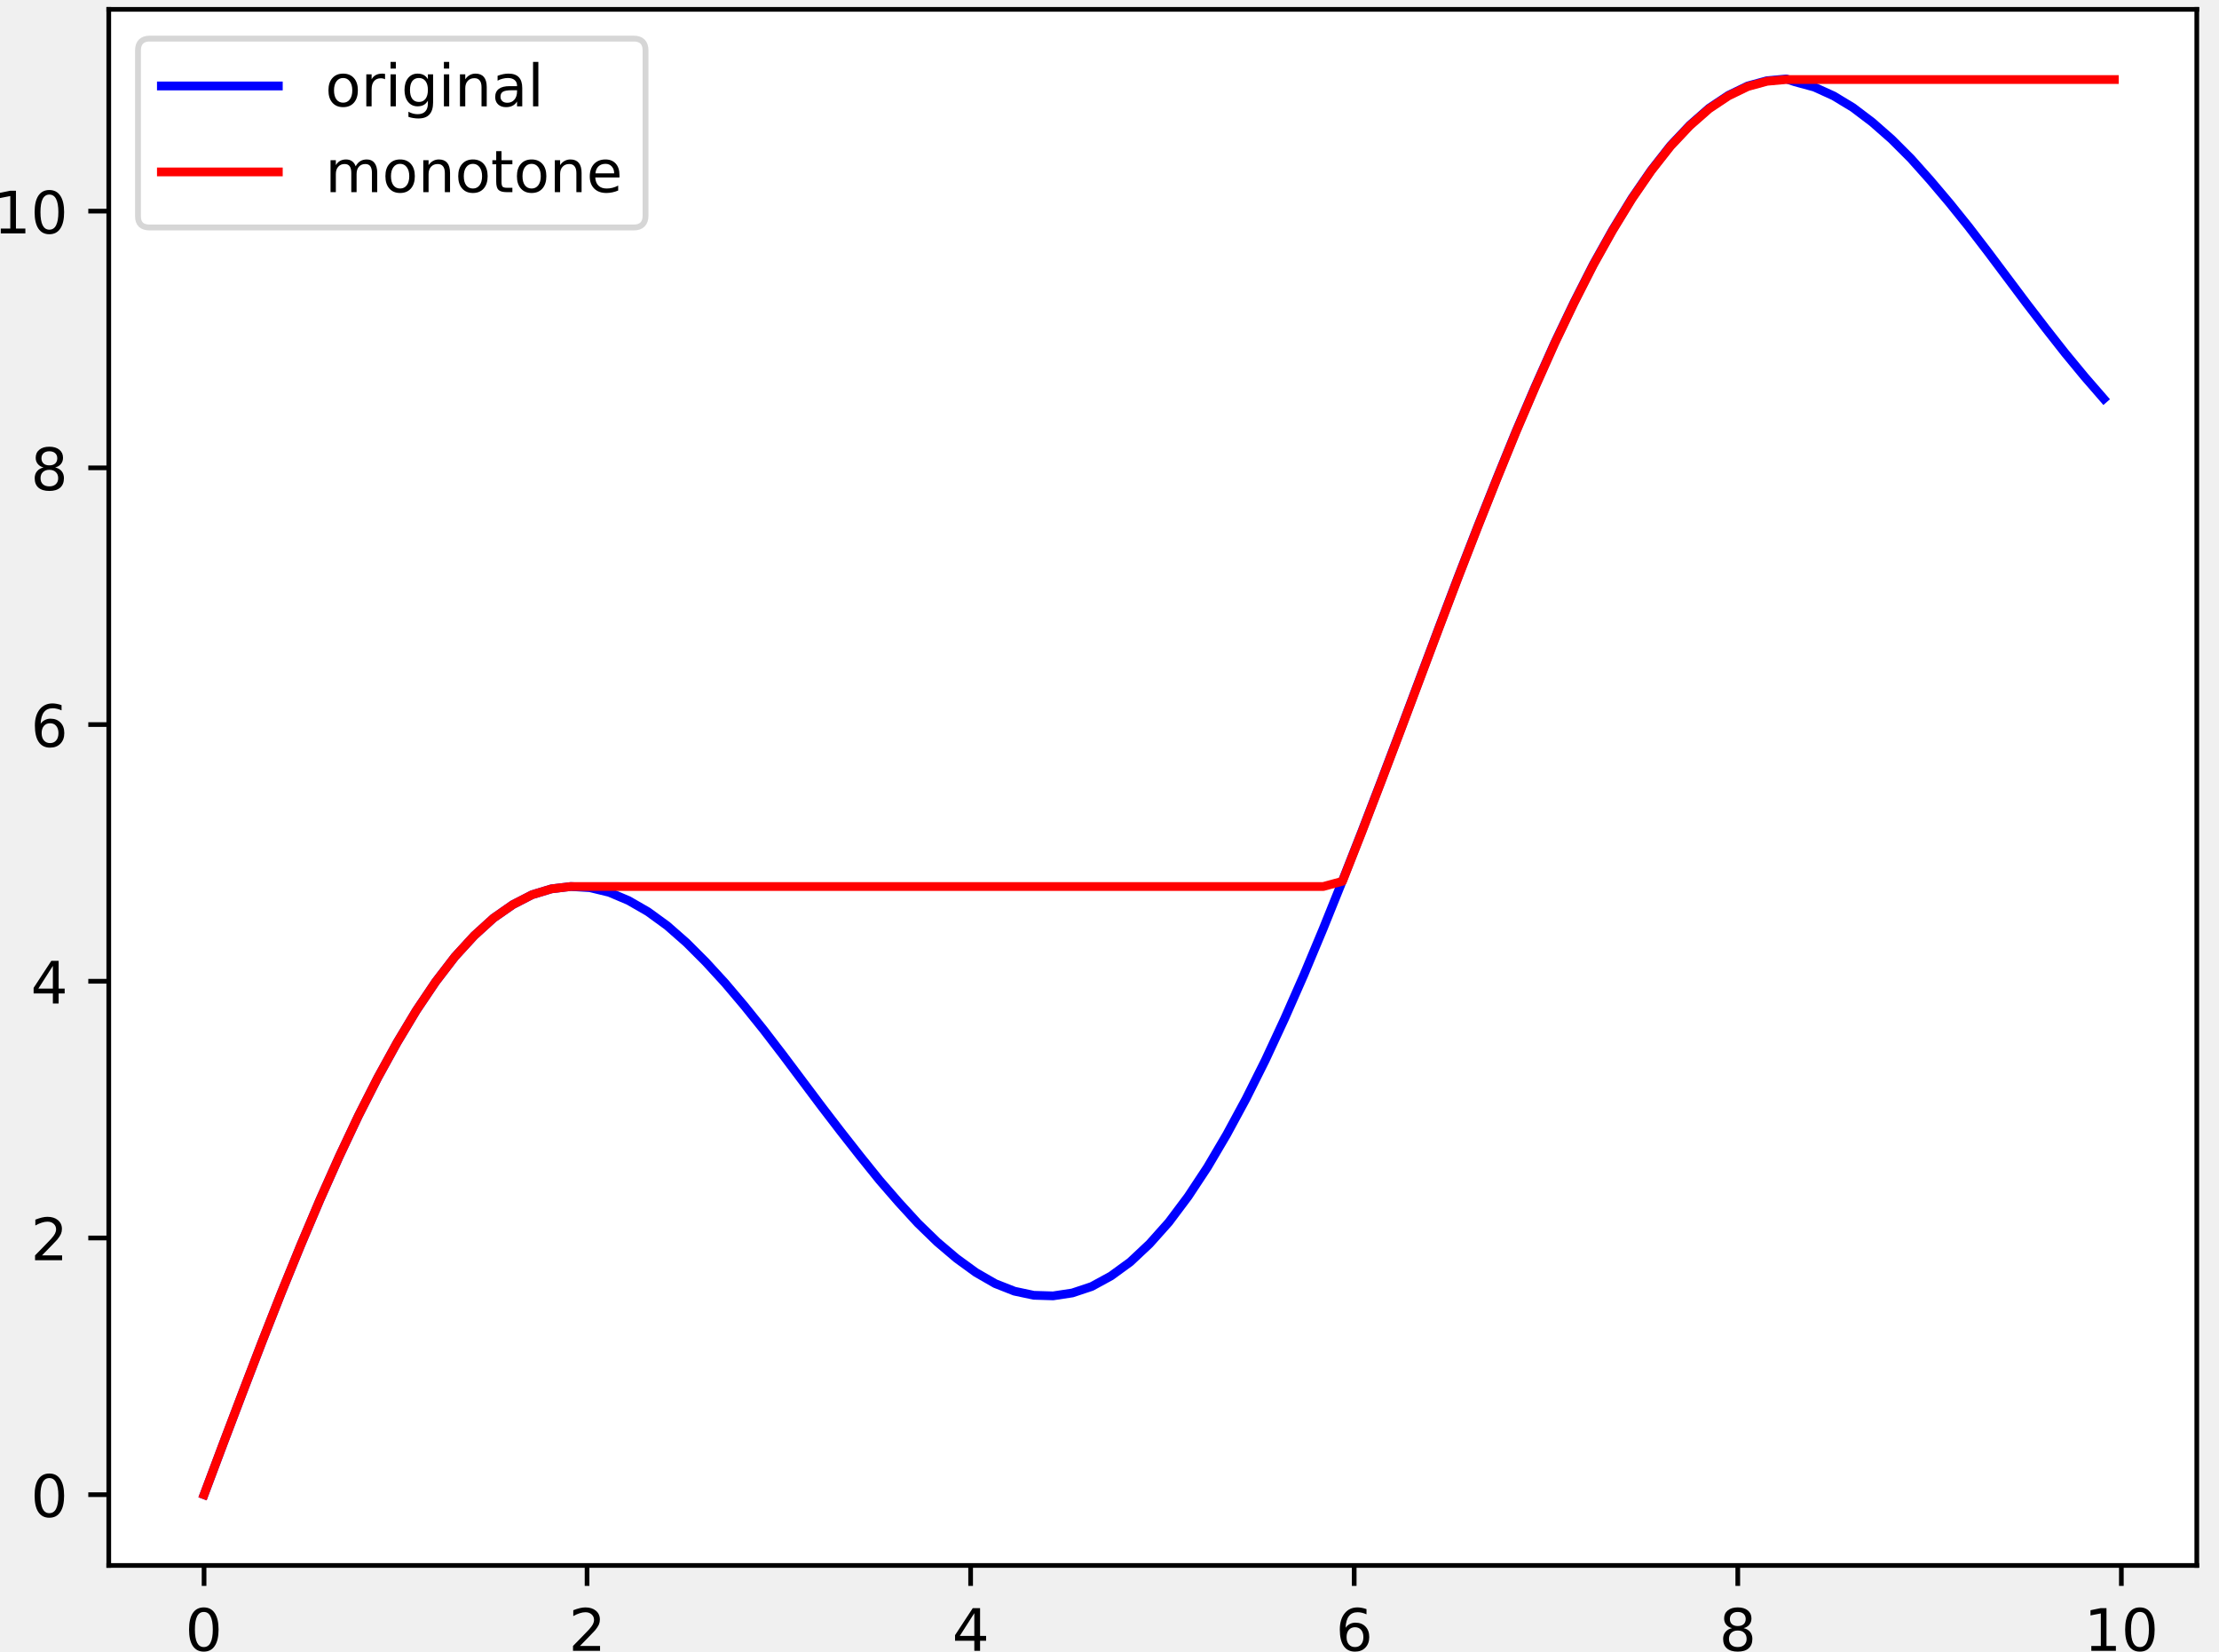
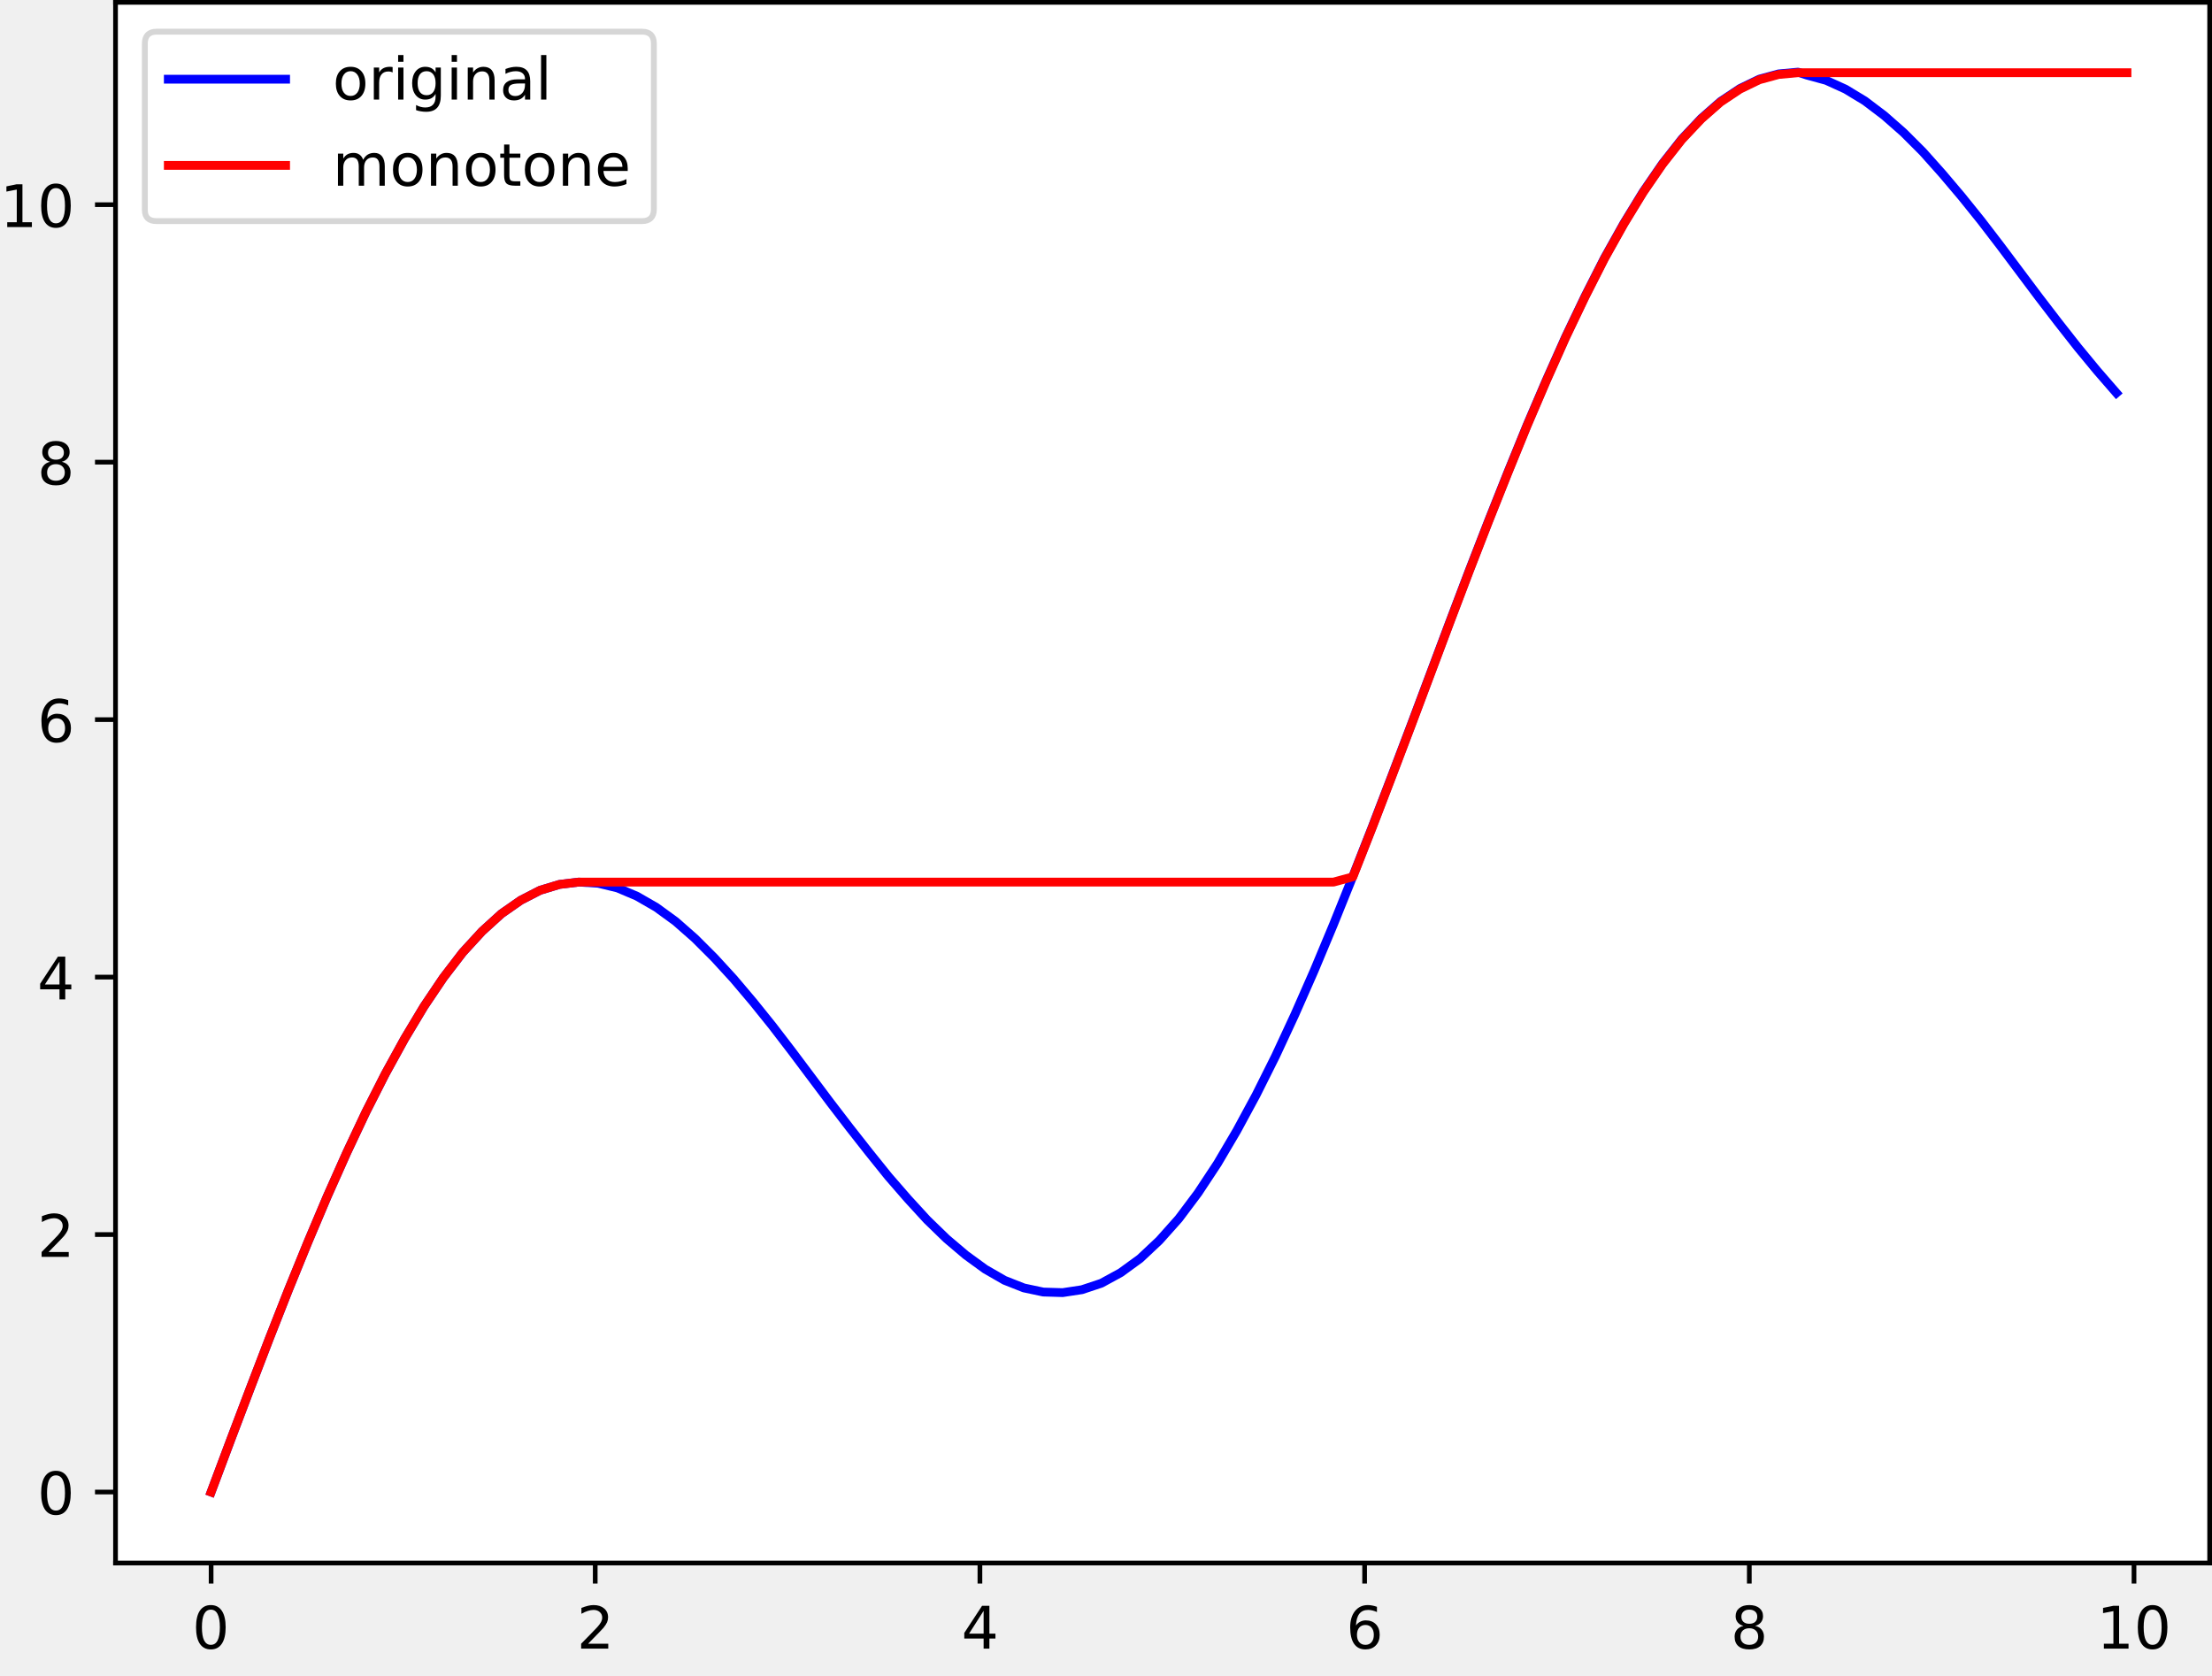
- <svg xmlns="http://www.w3.org/2000/svg" xmlns:xlink="http://www.w3.org/1999/xlink" version="1.1" id="图层_1" x="0px" y="0px" viewBox="0 0 379.5 282.4" style="enable-background:new 0 0 379.5 282.4;" xml:space="preserve">
-   <style type="text/css">
- 	.st0{fill:#FFFFFF;}
- 	.st1{stroke:#000000;stroke-width:0.8;stroke-linejoin:round;}
- 	.st2{font-family:'DejaVuSans';}
- 	.st3{font-size:10px;}
- 	
- 		.st4{clip-path:url(#SVGID_00000110429033820045559140000014507983968701612965_);fill:none;stroke:#0000FF;stroke-width:1.5;stroke-linecap:square;stroke-linejoin:round;}
- 	
- 		.st5{clip-path:url(#SVGID_00000153666500339775404340000012040790962575955845_);fill:none;stroke:#FF0000;stroke-width:1.5;stroke-linecap:square;stroke-linejoin:round;}
- 	.st6{fill:none;stroke:#000000;stroke-width:0.8;stroke-linecap:square;}
- 	.st7{opacity:0.8;fill:#FFFFFF;stroke:#CCCCCC;enable-background:new    ;}
- 	.st8{fill:none;stroke:#0000FF;stroke-width:1.5;stroke-linecap:square;stroke-linejoin:round;}
- 	.st9{fill:none;stroke:#FF0000;stroke-width:1.5;stroke-linecap:square;stroke-linejoin:round;}
- </style>
+ <svg xmlns="http://www.w3.org/2000/svg" xmlns:xlink="http://www.w3.org/1999/xlink" version="1.1" id="图层_1" x="0px" y="0px" viewBox="0 0 377.2 285.7" enable-background="new 0 0 377.2 285.7" xml:space="preserve">
  <g id="figure_1">
    <g id="axes_1">
      <g id="patch_2">
-         <path class="st0" d="M18.6,267.7h357.1V1.6H18.6V267.7z" />
+         <path fill="#FFFFFF" d="M19.7,266.5h357.1V0.4H19.7V266.5z" />
      </g>
      <g id="matplotlib.axis_1">
        <g id="xtick_1">
          <g id="line2d_1">
            <g>
              <g>
-                 <path id="m5aca71795b" class="st1" d="M34.9,267.7v3.5" />
+                 <path id="m5aca71795b" stroke="#000000" stroke-width="0.8" stroke-linejoin="round" d="M36,266.5v3.5" />
              </g>
            </g>
          </g>
          <g id="text_1">
-             <text transform="matrix(1 0 0 1 31.6766 282.2948)" class="st2 st3">0</text>
+             <text transform="matrix(1 0 0 1 32.7762 281.0948)" font-family="'DejaVuSans'" font-size="10px">0</text>
          </g>
        </g>
        <g id="xtick_2">
          <g id="line2d_2">
            <g>
              <g>
-                 <path id="m5aca71795b_00000114752357466326016050000018275561271673838769_" class="st1" d="M100.4,267.7v3.5" />
+                 <path id="m5aca71795b_00000114752357466326016050000018275561271673838769_" stroke="#000000" stroke-width="0.8" stroke-linejoin="round" d="         M101.5,266.5v3.5" />
              </g>
            </g>
          </g>
          <g id="text_2">
-             <text transform="matrix(1 0 0 1 97.2634 282.2948)" class="st2 st3">2</text>
+             <text transform="matrix(1 0 0 1 98.363 281.0948)" font-family="'DejaVuSans'" font-size="10px">2</text>
          </g>
        </g>
        <g id="xtick_3">
          <g id="line2d_3">
            <g>
              <g>
-                 <path id="m5aca71795b_00000086653677379349981480000003838901157770320521_" class="st1" d="M166,267.7v3.5" />
+                 <path id="m5aca71795b_00000086653677379349981480000003838901157770320521_" stroke="#000000" stroke-width="0.8" stroke-linejoin="round" d="         M167.1,266.5v3.5" />
              </g>
            </g>
          </g>
          <g id="text_3">
-             <text transform="matrix(1 0 0 1 162.8502 282.2948)" class="st2 st3">4</text>
+             <text transform="matrix(1 0 0 1 163.9498 281.0948)" font-family="'DejaVuSans'" font-size="10px">4</text>
          </g>
        </g>
        <g id="xtick_4">
          <g id="line2d_4">
            <g>
              <g>
-                 <path id="m5aca71795b_00000142175476402376972700000015662837999189434253_" class="st1" d="M231.6,267.7v3.5" />
+                 <path id="m5aca71795b_00000142175476402376972700000015662837999189434253_" stroke="#000000" stroke-width="0.8" stroke-linejoin="round" d="         M232.7,266.5v3.5" />
              </g>
            </g>
          </g>
          <g id="text_4">
-             <text transform="matrix(1 0 0 1 228.4369 282.2948)" class="st2 st3">6</text>
+             <text transform="matrix(1 0 0 1 229.5365 281.0948)" font-family="'DejaVuSans'" font-size="10px">6</text>
          </g>
        </g>
        <g id="xtick_5">
          <g id="line2d_5">
            <g>
              <g>
-                 <path id="m5aca71795b_00000000204054552443896730000001914296773259314850_" class="st1" d="M297.2,267.7v3.5" />
+                 <path id="m5aca71795b_00000000204054552443896730000001914296773259314850_" stroke="#000000" stroke-width="0.8" stroke-linejoin="round" d="         M298.3,266.5v3.5" />
              </g>
            </g>
          </g>
          <g id="text_5">
-             <text transform="matrix(1 0 0 1 294.0237 282.2948)" class="st2 st3">8</text>
+             <text transform="matrix(1 0 0 1 295.1233 281.0948)" font-family="'DejaVuSans'" font-size="10px">8</text>
          </g>
        </g>
        <g id="xtick_6">
          <g id="line2d_6">
            <g>
              <g>
-                 <path id="m5aca71795b_00000097462534821538545100000016013194055953641362_" class="st1" d="M362.8,267.7v3.5" />
+                 <path id="m5aca71795b_00000097462534821538545100000016013194055953641362_" stroke="#000000" stroke-width="0.8" stroke-linejoin="round" d="         M363.9,266.5v3.5" />
              </g>
            </g>
          </g>
          <g id="text_6">
-             <text transform="matrix(1 0 0 1 356.4293 282.2948)" class="st2 st3">10</text>
+             <text transform="matrix(1 0 0 1 357.5289 281.0948)" font-family="'DejaVuSans'" font-size="10px">10</text>
          </g>
        </g>
      </g>
      <g id="matplotlib.axis_2">
        <g id="ytick_1">
          <g id="line2d_7">
            <g>
              <g>
-                 <path id="mf62d41f26b" class="st1" d="M18.6,255.6h-3.5" />
+                 <path id="mf62d41f26b" stroke="#000000" stroke-width="0.8" stroke-linejoin="round" d="M19.7,254.4h-3.5" />
              </g>
            </g>
          </g>
          <g id="text_7">
-             <text transform="matrix(1 0 0 1 5.2627 259.3996)" class="st2 st3">0</text>
+             <text transform="matrix(1 0 0 1 6.3623 258.1996)" font-family="'DejaVuSans'" font-size="10px">0</text>
          </g>
        </g>
        <g id="ytick_2">
          <g id="line2d_8">
            <g>
              <g>
-                 <path id="mf62d41f26b_00000079466564744132307800000017371699925967385254_" class="st1" d="M18.6,211.7h-3.5" />
+                 <path id="mf62d41f26b_00000079466564744132307800000017371699925967385254_" stroke="#000000" stroke-width="0.8" stroke-linejoin="round" d="         M19.7,210.5h-3.5" />
              </g>
            </g>
          </g>
          <g id="text_8">
-             <text transform="matrix(1 0 0 1 5.2627 215.5027)" class="st2 st3">2</text>
+             <text transform="matrix(1 0 0 1 6.3623 214.3027)" font-family="'DejaVuSans'" font-size="10px">2</text>
          </g>
        </g>
        <g id="ytick_3">
          <g id="line2d_9">
            <g>
              <g>
-                 <path id="mf62d41f26b_00000080908354481578655890000013866591877616554900_" class="st1" d="M18.6,167.8h-3.5" />
+                 <path id="mf62d41f26b_00000080908354481578655890000013866591877616554900_" stroke="#000000" stroke-width="0.8" stroke-linejoin="round" d="         M19.7,166.6h-3.5" />
              </g>
            </g>
          </g>
          <g id="text_9">
-             <text transform="matrix(1 0 0 1 5.2627 171.6058)" class="st2 st3">4</text>
+             <text transform="matrix(1 0 0 1 6.3623 170.4058)" font-family="'DejaVuSans'" font-size="10px">4</text>
          </g>
        </g>
        <g id="ytick_4">
          <g id="line2d_10">
            <g>
              <g>
-                 <path id="mf62d41f26b_00000041274420803999042360000002414152849281401747_" class="st1" d="M18.6,123.9h-3.5" />
+                 <path id="mf62d41f26b_00000041274420803999042360000002414152849281401747_" stroke="#000000" stroke-width="0.8" stroke-linejoin="round" d="         M19.7,122.7h-3.5" />
              </g>
            </g>
          </g>
          <g id="text_10">
-             <text transform="matrix(1 0 0 1 5.2627 127.7089)" class="st2 st3">6</text>
+             <text transform="matrix(1 0 0 1 6.3623 126.5089)" font-family="'DejaVuSans'" font-size="10px">6</text>
          </g>
        </g>
        <g id="ytick_5">
          <g id="line2d_11">
            <g>
              <g>
-                 <path id="mf62d41f26b_00000056395908209353441280000012325609615780498593_" class="st1" d="M18.6,80h-3.5" />
+                 <path id="mf62d41f26b_00000056395908209353441280000012325609615780498593_" stroke="#000000" stroke-width="0.8" stroke-linejoin="round" d="         M19.7,78.8h-3.5" />
              </g>
            </g>
          </g>
          <g id="text_11">
-             <text transform="matrix(1 0 0 1 5.2627 83.812)" class="st2 st3">8</text>
+             <text transform="matrix(1 0 0 1 6.3623 82.612)" font-family="'DejaVuSans'" font-size="10px">8</text>
          </g>
        </g>
        <g id="ytick_6">
          <g id="line2d_12">
            <g>
              <g>
-                 <path id="mf62d41f26b_00000014618573547658478650000012024171165828733851_" class="st1" d="M18.6,36.1h-3.5" />
+                 <path id="mf62d41f26b_00000014618573547658478650000012024171165828733851_" stroke="#000000" stroke-width="0.8" stroke-linejoin="round" d="         M19.7,34.9h-3.5" />
              </g>
            </g>
          </g>
          <g id="text_12">
-             <text transform="matrix(1 0 0 1 -1.0996 39.9151)" class="st2 st3">10</text>
+             <text transform="matrix(1 0 0 1 0 38.715)" font-family="'DejaVuSans'" font-size="10px">10</text>
          </g>
        </g>
      </g>
      <g id="line2d_13">
        <g>
-           <defs>
-             <rect id="SVGID_1_" x="18.6" y="1.6" width="357.1" height="266.1" />
-           </defs>
-           <clipPath id="SVGID_00000151530201248079775670000003911101816692842637_">
-             <use xlink:href="#SVGID_1_" style="overflow:visible;" />
-           </clipPath>
-           <path style="clip-path:url(#SVGID_00000151530201248079775670000003911101816692842637_);fill:none;stroke:#0000FF;stroke-width:1.5;stroke-linecap:square;stroke-linejoin:round;" d="      M34.9,255.6l3.3-8.8l3.3-8.7l3.3-8.6l3.3-8.4l3.3-8.1l3.3-7.8l3.3-7.4l3.3-7l3.3-6.5l3.3-6l3.3-5.5l3.3-4.9l3.3-4.3l3.3-3.6      l3.3-3l3.3-2.3l3.3-1.7l3.3-1l3.3-0.4l3.3,0.2l3.3,0.8l3.3,1.4l3.3,1.9l3.3,2.4l3.3,2.9l3.3,3.3l3.3,3.6l3.3,3.9l3.3,4.1      l3.3,4.3l3.3,4.4l3.3,4.4l3.3,4.3l3.3,4.2l3.3,4.1l3.3,3.8l3.3,3.6l3.3,3.2l3.3,2.8l3.3,2.4l3.3,1.9l3.3,1.3l3.3,0.7l3.3,0.1      l3.3-0.5l3.3-1.1l3.3-1.8l3.3-2.4l3.3-3.1l3.3-3.7l3.3-4.4l3.3-5l3.3-5.6l3.3-6.1l3.3-6.6l3.3-7.1l3.3-7.5l3.3-7.9l3.3-8.2      l3.3-8.4l3.3-8.6l3.3-8.7l3.3-8.8l3.3-8.8l3.3-8.7l3.3-8.5l3.3-8.3l3.3-8.1l3.3-7.7l3.3-7.4l3.3-6.9l3.3-6.5l3.3-5.9l3.3-5.4      l3.3-4.8l3.3-4.2l3.3-3.5l3.3-2.9l3.3-2.2l3.3-1.6l3.3-0.9l3.3-0.3L307,14l3.3,0.9l3.3,1.5l3.3,2l3.3,2.5l3.3,2.9l3.3,3.3      l3.3,3.7l3.3,3.9l3.3,4.1l3.3,4.3l3.3,4.4l3.3,4.4l3.3,4.3l3.3,4.2l3.3,4l3.3,3.8" />
+           <g>
+             <defs>
+               <rect id="SVGID_1_" x="19.7" y="0.4" width="357.1" height="266.1" />
+             </defs>
+             <clipPath id="SVGID_2_">
+               <use xlink:href="#SVGID_1_" overflow="visible" />
+             </clipPath>
+             <path clip-path="url(#SVGID_2_)" fill="none" stroke="#0000FF" stroke-width="1.5" stroke-linecap="square" stroke-linejoin="round" d="       M36,254.4l3.3-8.8l3.3-8.7l3.3-8.6l3.3-8.4l3.3-8.1l3.3-7.8l3.3-7.4l3.3-7l3.3-6.5l3.3-6l3.3-5.5l3.3-4.9l3.3-4.3l3.3-3.6       l3.3-3l3.3-2.3l3.3-1.7l3.3-1l3.3-0.4l3.3,0.2l3.3,0.8l3.3,1.4l3.3,1.9l3.3,2.4l3.3,2.9l3.3,3.3l3.3,3.6l3.3,3.9l3.3,4.1       l3.3,4.3l3.3,4.4l3.3,4.4l3.3,4.3l3.3,4.2l3.3,4.1l3.3,3.8l3.3,3.6l3.3,3.2l3.3,2.8l3.3,2.4l3.3,1.9l3.3,1.3l3.3,0.7l3.3,0.1       l3.3-0.5l3.3-1.1l3.3-1.8l3.3-2.4l3.3-3.1l3.3-3.7l3.3-4.4l3.3-5l3.3-5.6l3.3-6.1l3.3-6.6l3.3-7.1l3.3-7.5l3.3-7.9l3.3-8.2       l3.3-8.4l3.3-8.6l3.3-8.7l3.3-8.8l3.3-8.8l3.3-8.7l3.3-8.5l3.3-8.3l3.3-8.1l3.3-7.7l3.3-7.4l3.3-6.9l3.3-6.5l3.3-5.9l3.3-5.4       l3.3-4.8l3.3-4.2l3.3-3.5l3.3-2.9l3.3-2.2l3.3-1.6l3.3-0.9l3.3-0.3l1.5,0.5l3.3,0.9l3.3,1.5l3.3,2l3.3,2.5l3.3,2.9l3.3,3.3       l3.3,3.7l3.3,3.9l3.3,4.1l3.3,4.3l3.3,4.4l3.3,4.4L351,55l3.3,4.2l3.3,4l3.3,3.8" />
+           </g>
        </g>
      </g>
      <g id="line2d_14">
        <g>
-           <defs>
-             <rect id="SVGID_00000149371007199076852090000013096014840301825426_" x="18.6" y="1.6" width="357.1" height="266.1" />
-           </defs>
-           <clipPath id="SVGID_00000093143133900449749690000018163200901576802197_">
-             <use xlink:href="#SVGID_00000149371007199076852090000013096014840301825426_" style="overflow:visible;" />
-           </clipPath>
-           <path style="clip-path:url(#SVGID_00000093143133900449749690000018163200901576802197_);fill:none;stroke:#FF0000;stroke-width:1.5;stroke-linecap:square;stroke-linejoin:round;" d="      M34.9,255.6l3.3-8.8l3.3-8.7l3.3-8.6l3.3-8.4l3.3-8.1l3.3-7.8l3.3-7.4l3.3-7l3.3-6.5l3.3-6l3.3-5.5l3.3-4.9l3.3-4.3l3.3-3.6      l3.3-3l3.3-2.3l3.3-1.7l3.3-1l3.3-0.4h3.3h3.3h3.3h3.3h3.3h3.3h3.3h3.3h3.3h3.3h3.3h3.3h3.3h3.3h3.3h3.3h3.3h3.3h3.3h3.3h3.3      h3.3h3.3h3.3h3.3h3.3h3.3h3.3h3.3h3.3h3.3h3.3h3.3h3.3h3.3h3.3h3.3h3.3h3.3l3.3-0.9l3.3-8.4l3.3-8.6l3.3-8.7l3.3-8.8l3.3-8.8      l3.3-8.7l3.3-8.5l3.3-8.3l3.3-8.1l3.3-7.7l3.3-7.4l3.3-6.9l3.3-6.5l3.3-5.9l3.3-5.4l3.3-4.8l3.3-4.2l3.3-3.5l3.3-2.9l3.3-2.2      l3.3-1.6l3.3-0.9l3.3-0.3h3.3h3.3h3.3h3.3h3.3h3.3h3.3h3.3h3.3h3.3h3.3h3.3h3.3h3.3h3.3h3.3h3.3" />
+           <g>
+             <defs>
+               <rect id="SVGID_3_" x="19.7" y="0.4" width="357.1" height="266.1" />
+             </defs>
+             <clipPath id="SVGID_4_">
+               <use xlink:href="#SVGID_3_" overflow="visible" />
+             </clipPath>
+             <path clip-path="url(#SVGID_4_)" fill="none" stroke="#FF0000" stroke-width="1.5" stroke-linecap="square" stroke-linejoin="round" d="       M36,254.4l3.3-8.8l3.3-8.7l3.3-8.6l3.3-8.4l3.3-8.1l3.3-7.8l3.3-7.4l3.3-7l3.3-6.5l3.3-6l3.3-5.5l3.3-4.9l3.3-4.3l3.3-3.6       l3.3-3l3.3-2.3l3.3-1.7l3.3-1l3.3-0.4h3.3h3.3h3.3h3.3h3.3h3.3h3.3h3.3h3.3h3.3h3.3h3.3h3.3h3.3h3.3h3.3h3.3h3.3h3.3h3.3h3.3       h3.3h3.3h3.3h3.3h3.3h3.3h3.3h3.3h3.3h3.3h3.3h3.3h3.3h3.3h3.3h3.3h3.3h3.3l3.3-0.9l3.3-8.4l3.3-8.6l3.3-8.7l3.3-8.8l3.3-8.8       l3.3-8.7l3.3-8.5l3.3-8.3l3.3-8.1l3.3-7.7l3.3-7.4l3.3-6.9l3.3-6.5l3.3-5.9l3.3-5.4l3.3-4.8l3.3-4.2l3.3-3.5l3.3-2.9l3.3-2.2       l3.3-1.6l3.3-0.9l3.3-0.3h3.3h3.3h3.3h3.3h3.3h3.3h3.3h3.3h3.3h3.3h3.3h3.3h3.3h3.3h3.3h3.3h3.3" />
+           </g>
        </g>
      </g>
      <g id="patch_3">
-         <path class="st6" d="M18.6,267.7V1.6" />
+         <path fill="none" stroke="#000000" stroke-width="0.8" stroke-linecap="square" d="M19.7,266.5V0.4" />
      </g>
      <g id="patch_4">
-         <path class="st6" d="M375.7,267.7V1.6" />
+         <path fill="none" stroke="#000000" stroke-width="0.8" stroke-linecap="square" d="M376.8,266.5V0.4" />
      </g>
      <g id="patch_5">
-         <path class="st6" d="M18.6,267.7h357.1" />
+         <path fill="none" stroke="#000000" stroke-width="0.8" stroke-linecap="square" d="M19.7,266.5h357.1" />
      </g>
      <g id="patch_6">
-         <path class="st6" d="M18.6,1.6h357.1" />
+         <path fill="none" stroke="#000000" stroke-width="0.8" stroke-linecap="square" d="M19.7,0.4h357.1" />
      </g>
      <g id="legend_1">
        <g id="patch_7">
-           <path class="st7" d="M25.6,38.9h82.8c1.3,0,2-0.7,2-2V8.6c0-1.3-0.7-2-2-2H25.6c-1.3,0-2,0.7-2,2v28.4      C23.6,38.3,24.3,38.9,25.6,38.9z" />
+           <path opacity="0.8" fill="#FFFFFF" stroke="#CCCCCC" enable-background="new    " d="M26.7,37.7h82.8c1.3,0,2-0.7,2-2V7.4      c0-1.3-0.7-2-2-2H26.7c-1.3,0-2,0.7-2,2v28.4C24.7,37.1,25.4,37.7,26.7,37.7z" />
        </g>
        <g id="line2d_15">
-           <path class="st8" d="M27.6,14.7h20" />
+           <path fill="none" stroke="#0000FF" stroke-width="1.5" stroke-linecap="square" stroke-linejoin="round" d="M28.7,13.5h20" />
        </g>
        <g id="line2d_16">
			</g>
        <g id="text_13">
-           <text transform="matrix(1 0 0 1 55.625 18.1828)" class="st2 st3">original</text>
+           <text transform="matrix(1 0 0 1 56.7246 16.9829)" font-family="'DejaVuSans'" font-size="10px">original</text>
        </g>
        <g id="line2d_17">
-           <path class="st9" d="M27.6,29.4h20" />
+           <path fill="none" stroke="#FF0000" stroke-width="1.5" stroke-linecap="square" stroke-linejoin="round" d="M28.7,28.2h20" />
        </g>
        <g id="line2d_18">
			</g>
        <g id="text_14">
-           <text transform="matrix(1 0 0 1 55.625 32.861)" class="st2 st3">monotone</text>
+           <text transform="matrix(1 0 0 1 56.7246 31.661)" font-family="'DejaVuSans'" font-size="10px">monotone</text>
        </g>
      </g>
    </g>
  </g>
</svg>
